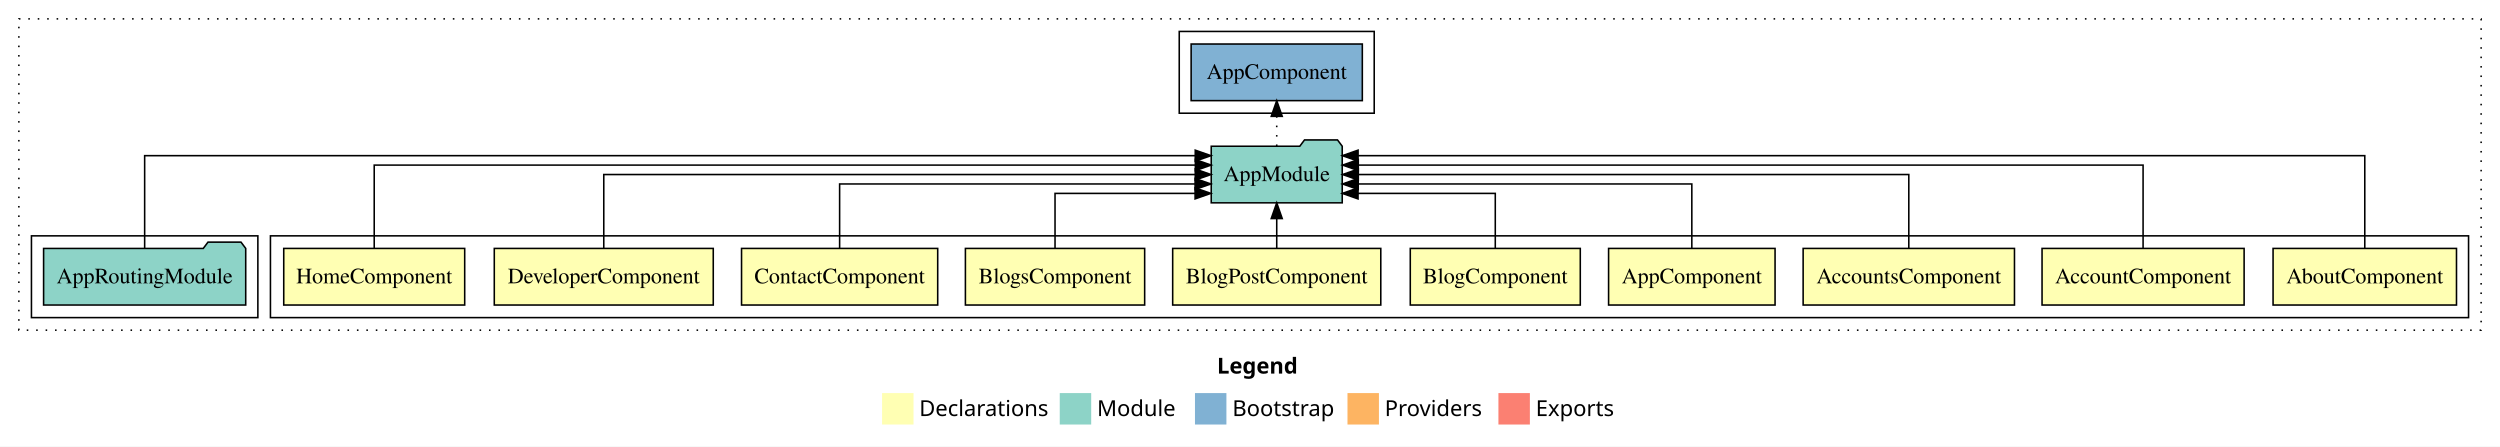
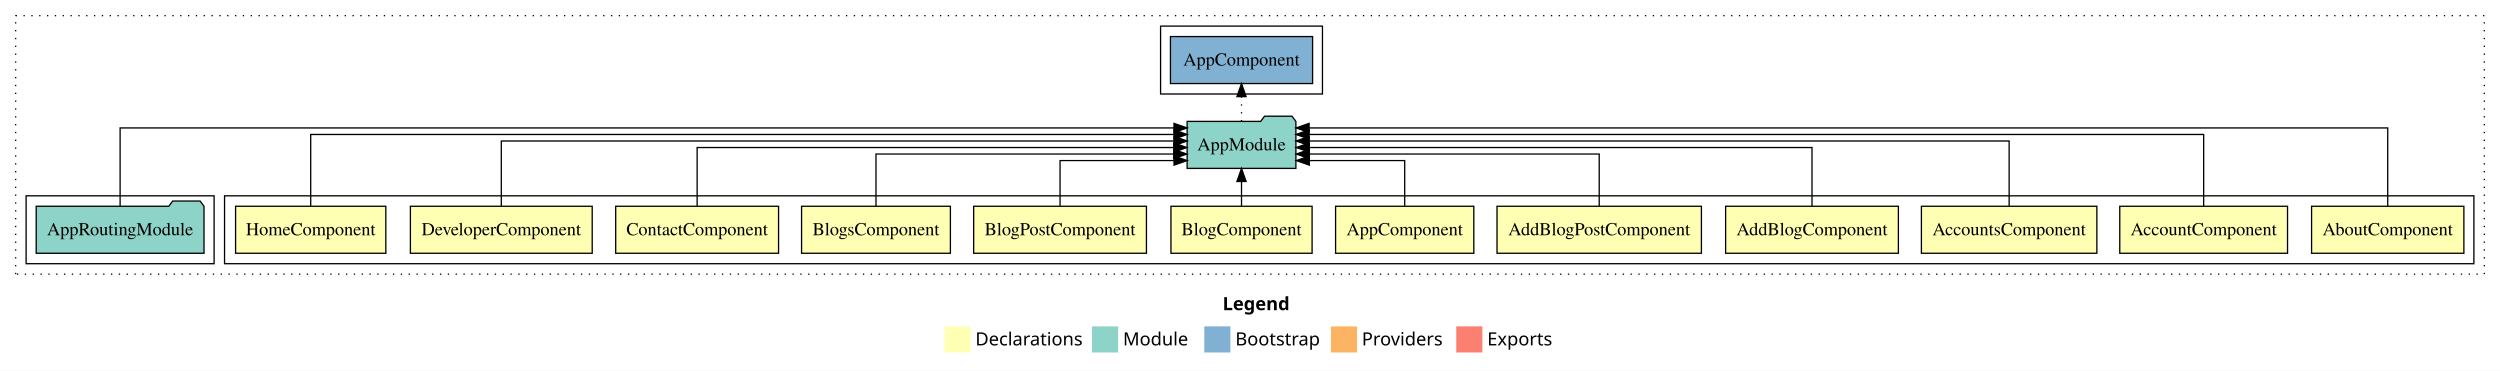
- <svg xmlns="http://www.w3.org/2000/svg" width="1590pt" height="284pt" viewBox="0.00 0.00 1590.00 284.00">
+ <svg xmlns="http://www.w3.org/2000/svg" width="1915pt" height="284pt" viewBox="0.00 0.00 1915.00 284.00">
  <g id="graph0" class="graph" transform="scale(1 1) rotate(0) translate(4 280)">
-     <polygon fill="#ffffff" stroke="transparent" points="-4,4 -4,-280 1586,-280 1586,4 -4,4" />
-     <text text-anchor="start" x="770.009" y="-42.4" font-family="sans-serif" font-weight="bold" font-size="14.00" fill="#000000">Legend</text>
-     <polygon fill="#ffffb3" stroke="transparent" points="557,-10 557,-30 577,-30 577,-10 557,-10" />
-     <text text-anchor="start" x="580.629" y="-15.4" font-family="sans-serif" font-size="14.00" fill="#000000">  Declarations</text>
-     <polygon fill="#8dd3c7" stroke="transparent" points="670,-10 670,-30 690,-30 690,-10 670,-10" />
-     <text text-anchor="start" x="693.725" y="-15.4" font-family="sans-serif" font-size="14.00" fill="#000000">  Module</text>
-     <polygon fill="#80b1d3" stroke="transparent" points="756,-10 756,-30 776,-30 776,-10 756,-10" />
-     <text text-anchor="start" x="779.781" y="-15.4" font-family="sans-serif" font-size="14.00" fill="#000000">  Bootstrap</text>
-     <polygon fill="#fdb462" stroke="transparent" points="853,-10 853,-30 873,-30 873,-10 853,-10" />
-     <text text-anchor="start" x="876.673" y="-15.4" font-family="sans-serif" font-size="14.00" fill="#000000">  Providers</text>
-     <polygon fill="#fb8072" stroke="transparent" points="949,-10 949,-30 969,-30 969,-10 949,-10" />
-     <text text-anchor="start" x="972.726" y="-15.4" font-family="sans-serif" font-size="14.00" fill="#000000">  Exports</text>
+     <polygon fill="#ffffff" stroke="transparent" points="-4,4 -4,-280 1911,-280 1911,4 -4,4" />
+     <text text-anchor="start" x="932.509" y="-42.4" font-family="sans-serif" font-weight="bold" font-size="14.00" fill="#000000">Legend</text>
+     <polygon fill="#ffffb3" stroke="transparent" points="719.5,-10 719.5,-30 739.5,-30 739.5,-10 719.5,-10" />
+     <text text-anchor="start" x="743.129" y="-15.4" font-family="sans-serif" font-size="14.00" fill="#000000">  Declarations</text>
+     <polygon fill="#8dd3c7" stroke="transparent" points="832.5,-10 832.5,-30 852.5,-30 852.5,-10 832.5,-10" />
+     <text text-anchor="start" x="856.225" y="-15.4" font-family="sans-serif" font-size="14.00" fill="#000000">  Module</text>
+     <polygon fill="#80b1d3" stroke="transparent" points="918.5,-10 918.5,-30 938.5,-30 938.5,-10 918.5,-10" />
+     <text text-anchor="start" x="942.281" y="-15.4" font-family="sans-serif" font-size="14.00" fill="#000000">  Bootstrap</text>
+     <polygon fill="#fdb462" stroke="transparent" points="1015.5,-10 1015.5,-30 1035.5,-30 1035.5,-10 1015.5,-10" />
+     <text text-anchor="start" x="1039.173" y="-15.4" font-family="sans-serif" font-size="14.00" fill="#000000">  Providers</text>
+     <polygon fill="#fb8072" stroke="transparent" points="1111.5,-10 1111.5,-30 1131.5,-30 1131.5,-10 1111.5,-10" />
+     <text text-anchor="start" x="1135.226" y="-15.4" font-family="sans-serif" font-size="14.00" fill="#000000">  Exports</text>
    <g id="clust1" class="cluster">
-       <polygon fill="none" stroke="#000000" stroke-dasharray="1,5" points="8,-70 8,-268 1574,-268 1574,-70 8,-70" />
+       <polygon fill="none" stroke="#000000" stroke-dasharray="1,5" points="8,-70 8,-268 1899,-268 1899,-70 8,-70" />
    </g>
    <g id="clust2" class="cluster">
-       <polygon fill="none" stroke="#000000" points="168,-78 168,-130 1566,-130 1566,-78 168,-78" />
+       <polygon fill="none" stroke="#000000" points="168,-78 168,-130 1891,-130 1891,-78 168,-78" />
    </g>
-     <g id="clust13" class="cluster">
+     <g id="clust15" class="cluster">
      <polygon fill="none" stroke="#000000" points="16,-78 16,-130 160,-130 160,-78 16,-78" />
    </g>
-     <g id="clust15" class="cluster">
-       <polygon fill="none" stroke="#000000" points="746,-208 746,-260 870,-260 870,-208 746,-208" />
+     <g id="clust17" class="cluster">
+       <polygon fill="none" stroke="#000000" points="885,-208 885,-260 1009,-260 1009,-208 885,-208" />
    </g>
    <g id="node1" class="node">
-       <polygon fill="#ffffb3" stroke="#000000" points="1558.33,-122 1441.67,-122 1441.67,-86 1558.33,-86 1558.33,-122" />
-       <text text-anchor="middle" x="1500" y="-99.8" font-family="Times,serif" font-size="14.00" fill="#000000">AboutComponent</text>
+       <polygon fill="#ffffb3" stroke="#000000" points="1883.33,-122 1766.67,-122 1766.67,-86 1883.33,-86 1883.33,-122" />
+       <text text-anchor="middle" x="1825" y="-99.8" font-family="Times,serif" font-size="14.00" fill="#000000">AboutComponent</text>
    </g>
-     <g id="node11" class="node">
-       <polygon fill="#8dd3c7" stroke="#000000" points="849.657,-187 846.657,-191 825.657,-191 822.657,-187 766.343,-187 766.343,-151 849.657,-151 849.657,-187" />
-       <text text-anchor="middle" x="808" y="-164.8" font-family="Times,serif" font-size="14.00" fill="#000000">AppModule</text>
+     <g id="node13" class="node">
+       <polygon fill="#8dd3c7" stroke="#000000" points="988.657,-187 985.657,-191 964.657,-191 961.657,-187 905.343,-187 905.343,-151 988.657,-151 988.657,-187" />
+       <text text-anchor="middle" x="947" y="-164.8" font-family="Times,serif" font-size="14.00" fill="#000000">AppModule</text>
    </g>
    <g id="edge1" class="edge">
-       <path fill="none" stroke="#000000" d="M1500,-122.248C1500,-145.018 1500,-181 1500,-181 1500,-181 859.729,-181 859.729,-181" />
-       <polygon fill="#000000" stroke="#000000" points="859.729,-177.5 849.729,-181 859.729,-184.5 859.729,-177.5" />
+       <path fill="none" stroke="#000000" d="M1825,-122.091C1825,-145.133 1825,-182 1825,-182 1825,-182 998.757,-182 998.757,-182" />
+       <polygon fill="#000000" stroke="#000000" points="998.757,-178.5 988.757,-182 998.757,-185.5 998.757,-178.5" />
    </g>
    <g id="node2" class="node">
-       <polygon fill="#ffffb3" stroke="#000000" points="1423.259,-122 1294.741,-122 1294.741,-86 1423.259,-86 1423.259,-122" />
-       <text text-anchor="middle" x="1359" y="-99.8" font-family="Times,serif" font-size="14.00" fill="#000000">AccountComponent</text>
+       <polygon fill="#ffffb3" stroke="#000000" points="1748.259,-122 1619.741,-122 1619.741,-86 1748.259,-86 1748.259,-122" />
+       <text text-anchor="middle" x="1684" y="-99.8" font-family="Times,serif" font-size="14.00" fill="#000000">AccountComponent</text>
    </g>
    <g id="edge2" class="edge">
-       <path fill="none" stroke="#000000" d="M1359,-122.284C1359,-143.321 1359,-175 1359,-175 1359,-175 859.867,-175 859.867,-175" />
-       <polygon fill="#000000" stroke="#000000" points="859.867,-171.5 849.867,-175 859.867,-178.5 859.867,-171.5" />
+       <path fill="none" stroke="#000000" d="M1684,-122.045C1684,-143.662 1684,-177 1684,-177 1684,-177 998.736,-177 998.736,-177" />
+       <polygon fill="#000000" stroke="#000000" points="998.736,-173.5 988.736,-177 998.736,-180.5 998.736,-173.5" />
    </g>
    <g id="node3" class="node">
-       <polygon fill="#ffffb3" stroke="#000000" points="1277.204,-122 1142.796,-122 1142.796,-86 1277.204,-86 1277.204,-122" />
-       <text text-anchor="middle" x="1210" y="-99.8" font-family="Times,serif" font-size="14.00" fill="#000000">AccountsComponent</text>
+       <polygon fill="#ffffb3" stroke="#000000" points="1602.204,-122 1467.796,-122 1467.796,-86 1602.204,-86 1602.204,-122" />
+       <text text-anchor="middle" x="1535" y="-99.8" font-family="Times,serif" font-size="14.00" fill="#000000">AccountsComponent</text>
    </g>
    <g id="edge3" class="edge">
-       <path fill="none" stroke="#000000" d="M1210,-122.106C1210,-141.339 1210,-169 1210,-169 1210,-169 859.883,-169 859.883,-169" />
-       <polygon fill="#000000" stroke="#000000" points="859.883,-165.5 849.883,-169 859.883,-172.5 859.883,-165.5" />
+       <path fill="none" stroke="#000000" d="M1535,-122.223C1535,-142.365 1535,-172 1535,-172 1535,-172 998.816,-172 998.816,-172" />
+       <polygon fill="#000000" stroke="#000000" points="998.816,-168.5 988.816,-172 998.816,-175.5 998.816,-168.5" />
    </g>
    <g id="node4" class="node">
+       <polygon fill="#ffffb3" stroke="#000000" points="1450.167,-122 1317.833,-122 1317.833,-86 1450.167,-86 1450.167,-122" />
+       <text text-anchor="middle" x="1384" y="-99.8" font-family="Times,serif" font-size="14.00" fill="#000000">AddBlogComponent</text>
+     </g>
+     <g id="edge4" class="edge">
+       <path fill="none" stroke="#000000" d="M1384,-122.222C1384,-140.828 1384,-167 1384,-167 1384,-167 998.901,-167 998.901,-167" />
+       <polygon fill="#000000" stroke="#000000" points="998.901,-163.5 988.901,-167 998.901,-170.5 998.901,-163.5" />
+     </g>
+     <g id="node5" class="node">
+       <polygon fill="#ffffb3" stroke="#000000" points="1299.284,-122 1142.716,-122 1142.716,-86 1299.284,-86 1299.284,-122" />
+       <text text-anchor="middle" x="1221" y="-99.8" font-family="Times,serif" font-size="14.00" fill="#000000">AddBlogPostComponent</text>
+     </g>
+     <g id="edge5" class="edge">
+       <path fill="none" stroke="#000000" d="M1221,-122.034C1221,-139.06 1221,-162 1221,-162 1221,-162 998.913,-162 998.913,-162" />
+       <polygon fill="#000000" stroke="#000000" points="998.913,-158.5 988.913,-162 998.913,-165.5 998.913,-158.5" />
+     </g>
+     <g id="node6" class="node">
      <polygon fill="#ffffb3" stroke="#000000" points="1124.94,-122 1019.06,-122 1019.06,-86 1124.94,-86 1124.94,-122" />
      <text text-anchor="middle" x="1072" y="-99.8" font-family="Times,serif" font-size="14.00" fill="#000000">AppComponent</text>
    </g>
-     <g id="edge4" class="edge">
-       <path fill="none" stroke="#000000" d="M1072,-122.022C1072,-139.373 1072,-163 1072,-163 1072,-163 859.832,-163 859.832,-163" />
-       <polygon fill="#000000" stroke="#000000" points="859.832,-159.5 849.832,-163 859.832,-166.5 859.832,-159.5" />
+     <g id="edge6" class="edge">
+       <path fill="none" stroke="#000000" d="M1072,-122.24C1072,-137.571 1072,-157 1072,-157 1072,-157 998.971,-157 998.971,-157" />
+       <polygon fill="#000000" stroke="#000000" points="998.971,-153.5 988.971,-157 998.971,-160.5 998.971,-153.5" />
    </g>
-     <g id="node5" class="node">
+     <g id="node7" class="node">
      <polygon fill="#ffffb3" stroke="#000000" points="1001.061,-122 892.939,-122 892.939,-86 1001.061,-86 1001.061,-122" />
      <text text-anchor="middle" x="947" y="-99.8" font-family="Times,serif" font-size="14.00" fill="#000000">BlogComponent</text>
    </g>
-     <g id="edge5" class="edge">
-       <path fill="none" stroke="#000000" d="M947,-122.24C947,-137.571 947,-157 947,-157 947,-157 859.705,-157 859.705,-157" />
-       <polygon fill="#000000" stroke="#000000" points="859.705,-153.5 849.705,-157 859.705,-160.5 859.705,-153.5" />
+     <g id="edge7" class="edge">
+       <path fill="none" stroke="#000000" d="M947,-122.106C947,-122.106 947,-140.991 947,-140.991" />
+       <polygon fill="#000000" stroke="#000000" points="943.5,-140.991 947,-150.991 950.5,-140.991 943.5,-140.991" />
    </g>
-     <g id="node6" class="node">
+     <g id="node8" class="node">
      <polygon fill="#ffffb3" stroke="#000000" points="874.178,-122 741.822,-122 741.822,-86 874.178,-86 874.178,-122" />
      <text text-anchor="middle" x="808" y="-99.8" font-family="Times,serif" font-size="14.00" fill="#000000">BlogPostComponent</text>
    </g>
-     <g id="edge6" class="edge">
-       <path fill="none" stroke="#000000" d="M808,-122.106C808,-122.106 808,-140.991 808,-140.991" />
-       <polygon fill="#000000" stroke="#000000" points="804.5,-140.991 808,-150.991 811.5,-140.991 804.5,-140.991" />
+     <g id="edge8" class="edge">
+       <path fill="none" stroke="#000000" d="M808,-122.24C808,-137.571 808,-157 808,-157 808,-157 895.295,-157 895.295,-157" />
+       <polygon fill="#000000" stroke="#000000" points="895.295,-160.5 905.295,-157 895.295,-153.5 895.295,-160.5" />
    </g>
-     <g id="node7" class="node">
+     <g id="node9" class="node">
      <polygon fill="#ffffb3" stroke="#000000" points="724.004,-122 609.996,-122 609.996,-86 724.004,-86 724.004,-122" />
      <text text-anchor="middle" x="667" y="-99.8" font-family="Times,serif" font-size="14.00" fill="#000000">BlogsComponent</text>
    </g>
-     <g id="edge7" class="edge">
-       <path fill="none" stroke="#000000" d="M667,-122.24C667,-137.571 667,-157 667,-157 667,-157 756.077,-157 756.077,-157" />
-       <polygon fill="#000000" stroke="#000000" points="756.077,-160.5 766.077,-157 756.077,-153.5 756.077,-160.5" />
+     <g id="edge9" class="edge">
+       <path fill="none" stroke="#000000" d="M667,-122.034C667,-139.06 667,-162 667,-162 667,-162 895.081,-162 895.081,-162" />
+       <polygon fill="#000000" stroke="#000000" points="895.081,-165.5 905.081,-162 895.081,-158.5 895.081,-165.5" />
    </g>
-     <g id="node8" class="node">
+     <g id="node10" class="node">
      <polygon fill="#ffffb3" stroke="#000000" points="592.38,-122 467.62,-122 467.62,-86 592.38,-86 592.38,-122" />
      <text text-anchor="middle" x="530" y="-99.8" font-family="Times,serif" font-size="14.00" fill="#000000">ContactComponent</text>
    </g>
-     <g id="edge8" class="edge">
-       <path fill="none" stroke="#000000" d="M530,-122.022C530,-139.373 530,-163 530,-163 530,-163 756.08,-163 756.08,-163" />
-       <polygon fill="#000000" stroke="#000000" points="756.08,-166.5 766.08,-163 756.08,-159.5 756.08,-166.5" />
+     <g id="edge10" class="edge">
+       <path fill="none" stroke="#000000" d="M530,-122.222C530,-140.828 530,-167 530,-167 530,-167 895.107,-167 895.107,-167" />
+       <polygon fill="#000000" stroke="#000000" points="895.107,-170.5 905.107,-167 895.107,-163.5 895.107,-170.5" />
    </g>
-     <g id="node9" class="node">
+     <g id="node11" class="node">
      <polygon fill="#ffffb3" stroke="#000000" points="449.635,-122 310.365,-122 310.365,-86 449.635,-86 449.635,-122" />
      <text text-anchor="middle" x="380" y="-99.8" font-family="Times,serif" font-size="14.00" fill="#000000">DeveloperComponent</text>
    </g>
-     <g id="edge9" class="edge">
-       <path fill="none" stroke="#000000" d="M380,-122.106C380,-141.339 380,-169 380,-169 380,-169 756.182,-169 756.182,-169" />
-       <polygon fill="#000000" stroke="#000000" points="756.182,-172.5 766.182,-169 756.182,-165.5 756.182,-172.5" />
+     <g id="edge11" class="edge">
+       <path fill="none" stroke="#000000" d="M380,-122.223C380,-142.365 380,-172 380,-172 380,-172 895.307,-172 895.307,-172" />
+       <polygon fill="#000000" stroke="#000000" points="895.307,-175.5 905.307,-172 895.307,-168.5 895.307,-175.5" />
    </g>
-     <g id="node10" class="node">
+     <g id="node12" class="node">
      <polygon fill="#ffffb3" stroke="#000000" points="291.545,-122 176.455,-122 176.455,-86 291.545,-86 291.545,-122" />
      <text text-anchor="middle" x="234" y="-99.8" font-family="Times,serif" font-size="14.00" fill="#000000">HomeComponent</text>
    </g>
-     <g id="edge10" class="edge">
-       <path fill="none" stroke="#000000" d="M234,-122.284C234,-143.321 234,-175 234,-175 234,-175 756.257,-175 756.257,-175" />
-       <polygon fill="#000000" stroke="#000000" points="756.257,-178.5 766.257,-175 756.257,-171.5 756.257,-178.5" />
+     <g id="edge12" class="edge">
+       <path fill="none" stroke="#000000" d="M234,-122.045C234,-143.662 234,-177 234,-177 234,-177 895.323,-177 895.323,-177" />
+       <polygon fill="#000000" stroke="#000000" points="895.323,-180.5 905.323,-177 895.323,-173.5 895.323,-180.5" />
    </g>
-     <g id="node13" class="node">
-       <polygon fill="#80b1d3" stroke="#000000" points="862.439,-252 753.561,-252 753.561,-216 862.439,-216 862.439,-252" />
-       <text text-anchor="middle" x="808" y="-229.8" font-family="Times,serif" font-size="14.00" fill="#000000">AppComponent </text>
+     <g id="node15" class="node">
+       <polygon fill="#80b1d3" stroke="#000000" points="1001.439,-252 892.561,-252 892.561,-216 1001.439,-216 1001.439,-252" />
+       <text text-anchor="middle" x="947" y="-229.8" font-family="Times,serif" font-size="14.00" fill="#000000">AppComponent </text>
    </g>
-     <g id="edge12" class="edge">
-       <path fill="none" stroke="#000000" stroke-dasharray="1,5" d="M808,-187.106C808,-187.106 808,-205.991 808,-205.991" />
-       <polygon fill="#000000" stroke="#000000" points="804.5,-205.991 808,-215.991 811.5,-205.991 804.5,-205.991" />
+     <g id="edge14" class="edge">
+       <path fill="none" stroke="#000000" stroke-dasharray="1,5" d="M947,-187.106C947,-187.106 947,-205.991 947,-205.991" />
+       <polygon fill="#000000" stroke="#000000" points="943.5,-205.991 947,-215.991 950.5,-205.991 943.5,-205.991" />
    </g>
-     <g id="node12" class="node">
+     <g id="node14" class="node">
      <polygon fill="#8dd3c7" stroke="#000000" points="152.274,-122 149.274,-126 128.274,-126 125.274,-122 23.726,-122 23.726,-86 152.274,-86 152.274,-122" />
      <text text-anchor="middle" x="88" y="-99.8" font-family="Times,serif" font-size="14.00" fill="#000000">AppRoutingModule</text>
    </g>
-     <g id="edge11" class="edge">
-       <path fill="none" stroke="#000000" d="M88,-122.248C88,-145.018 88,-181 88,-181 88,-181 756.178,-181 756.178,-181" />
-       <polygon fill="#000000" stroke="#000000" points="756.178,-184.5 766.178,-181 756.178,-177.5 756.178,-184.5" />
+     <g id="edge13" class="edge">
+       <path fill="none" stroke="#000000" d="M88,-122.091C88,-145.133 88,-182 88,-182 88,-182 895.278,-182 895.278,-182" />
+       <polygon fill="#000000" stroke="#000000" points="895.278,-185.5 905.278,-182 895.278,-178.5 895.278,-185.5" />
    </g>
  </g>
</svg>
